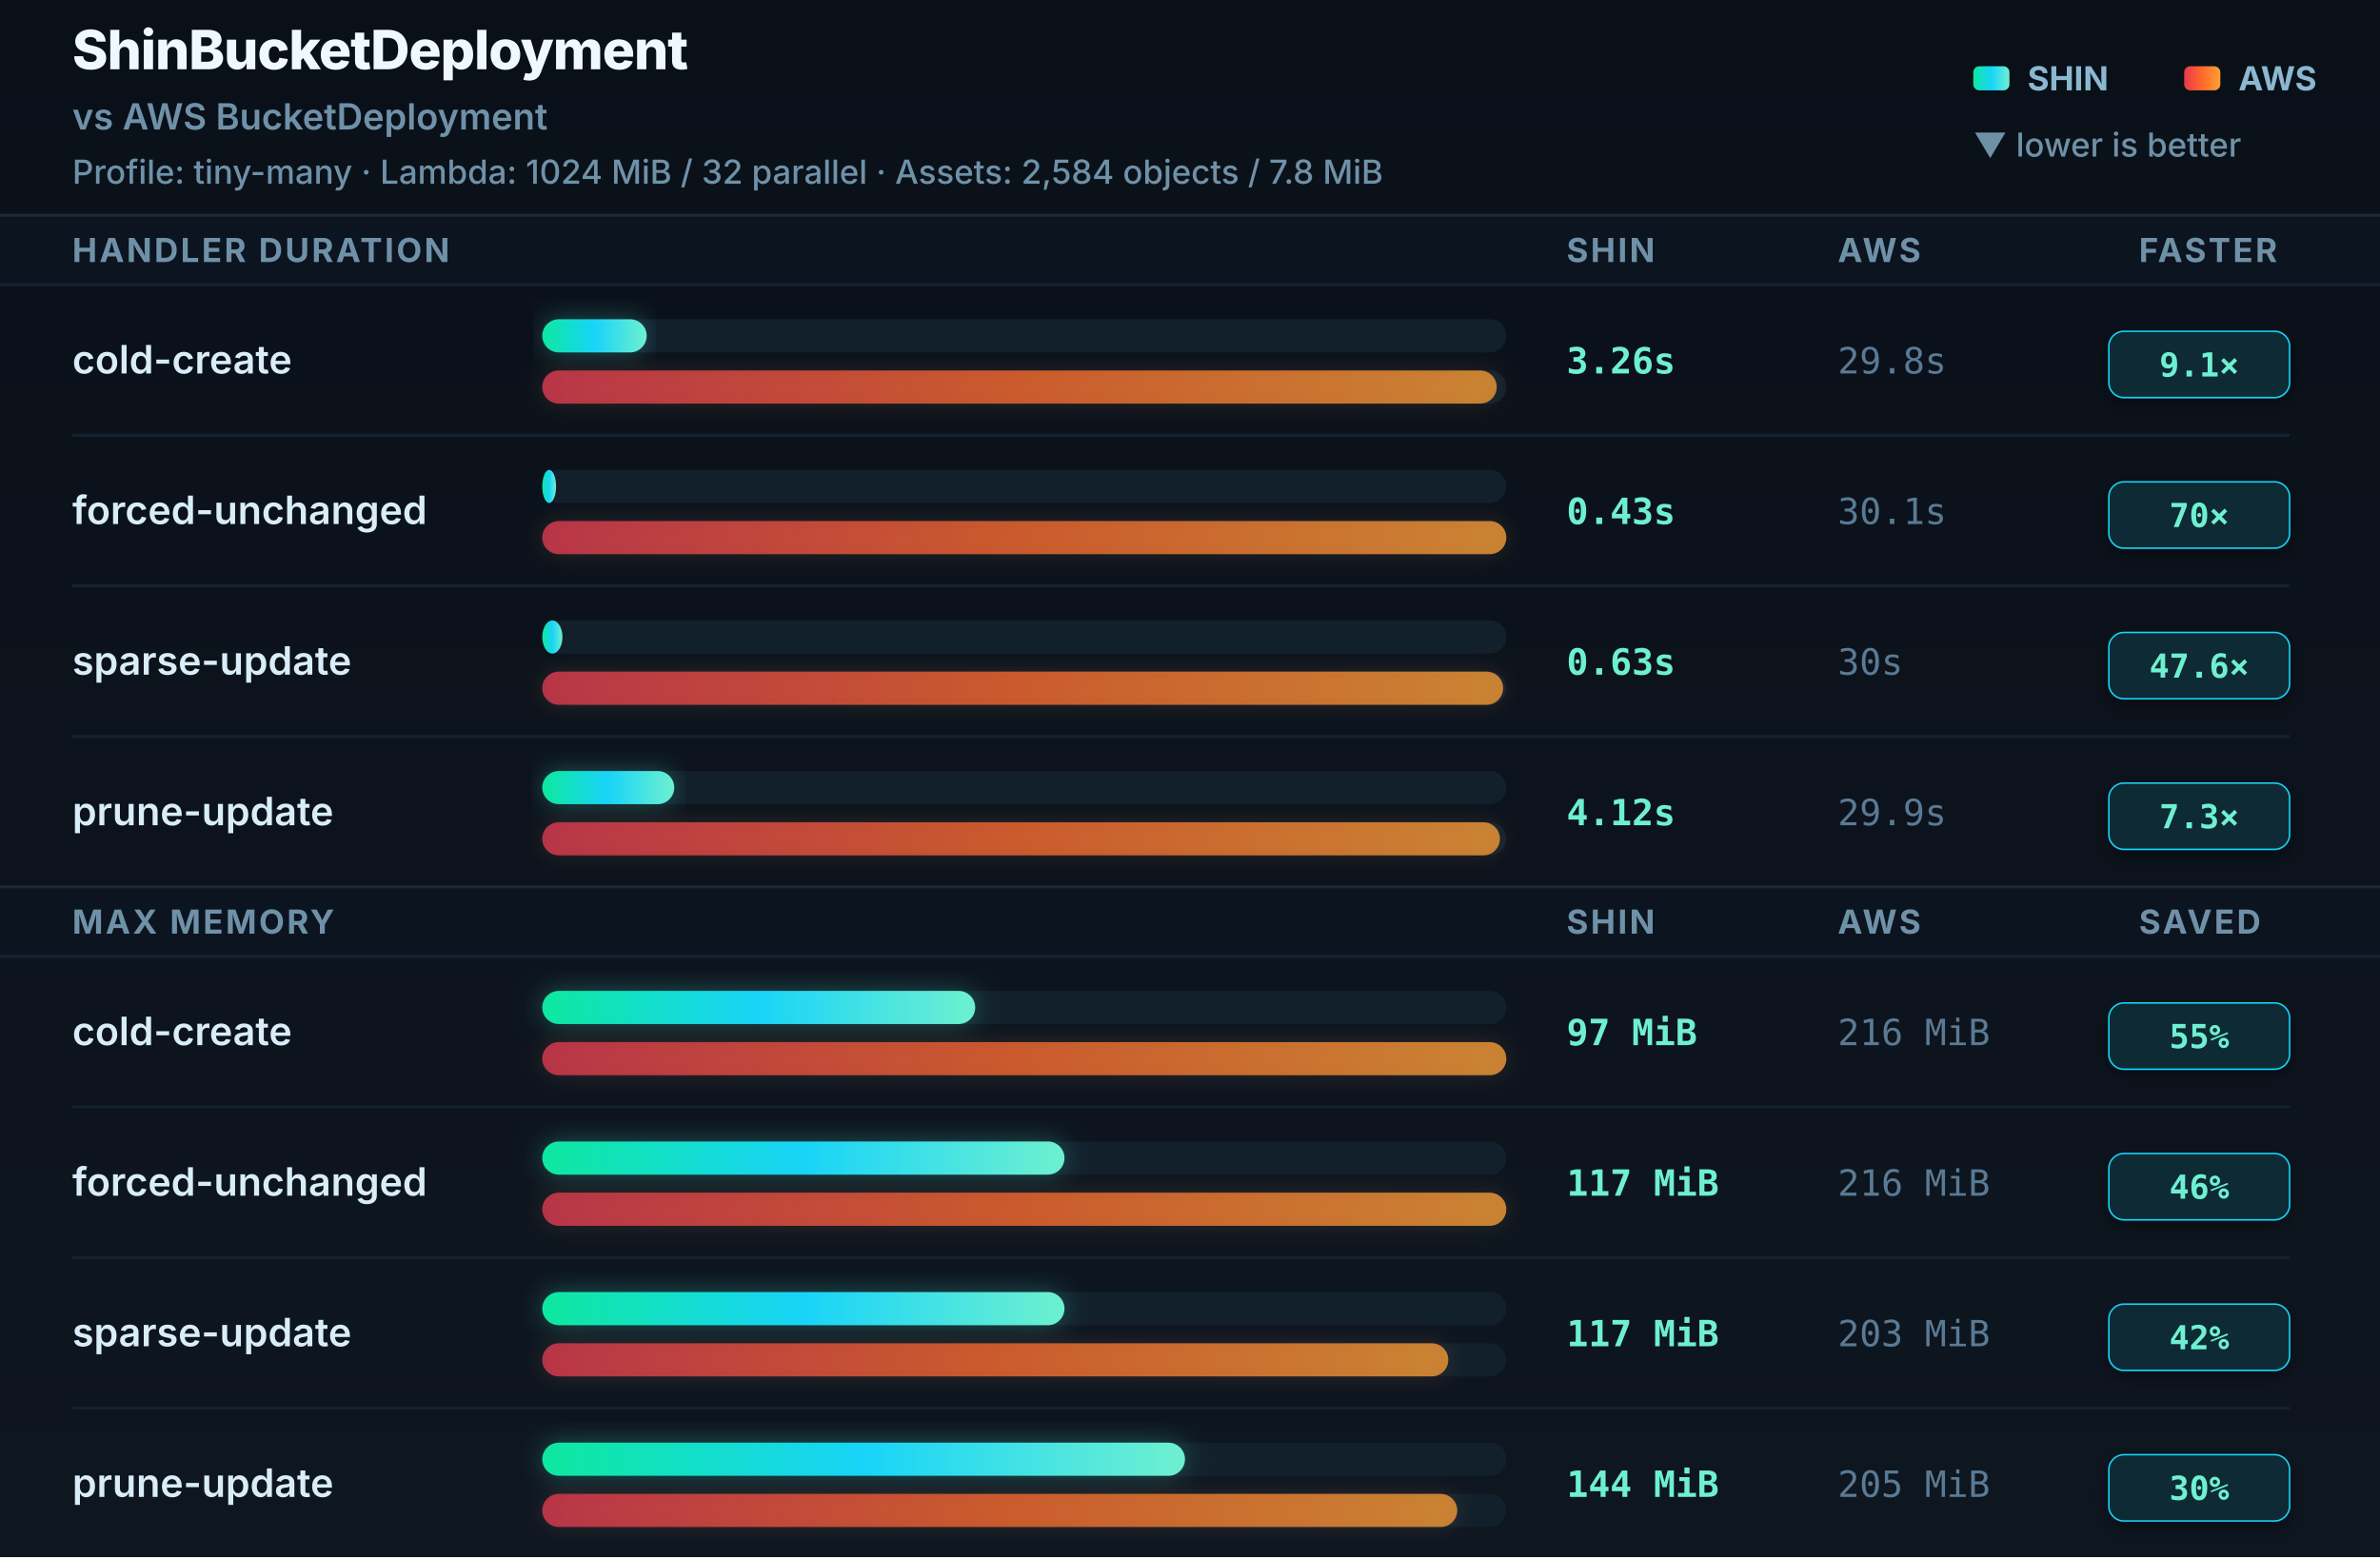
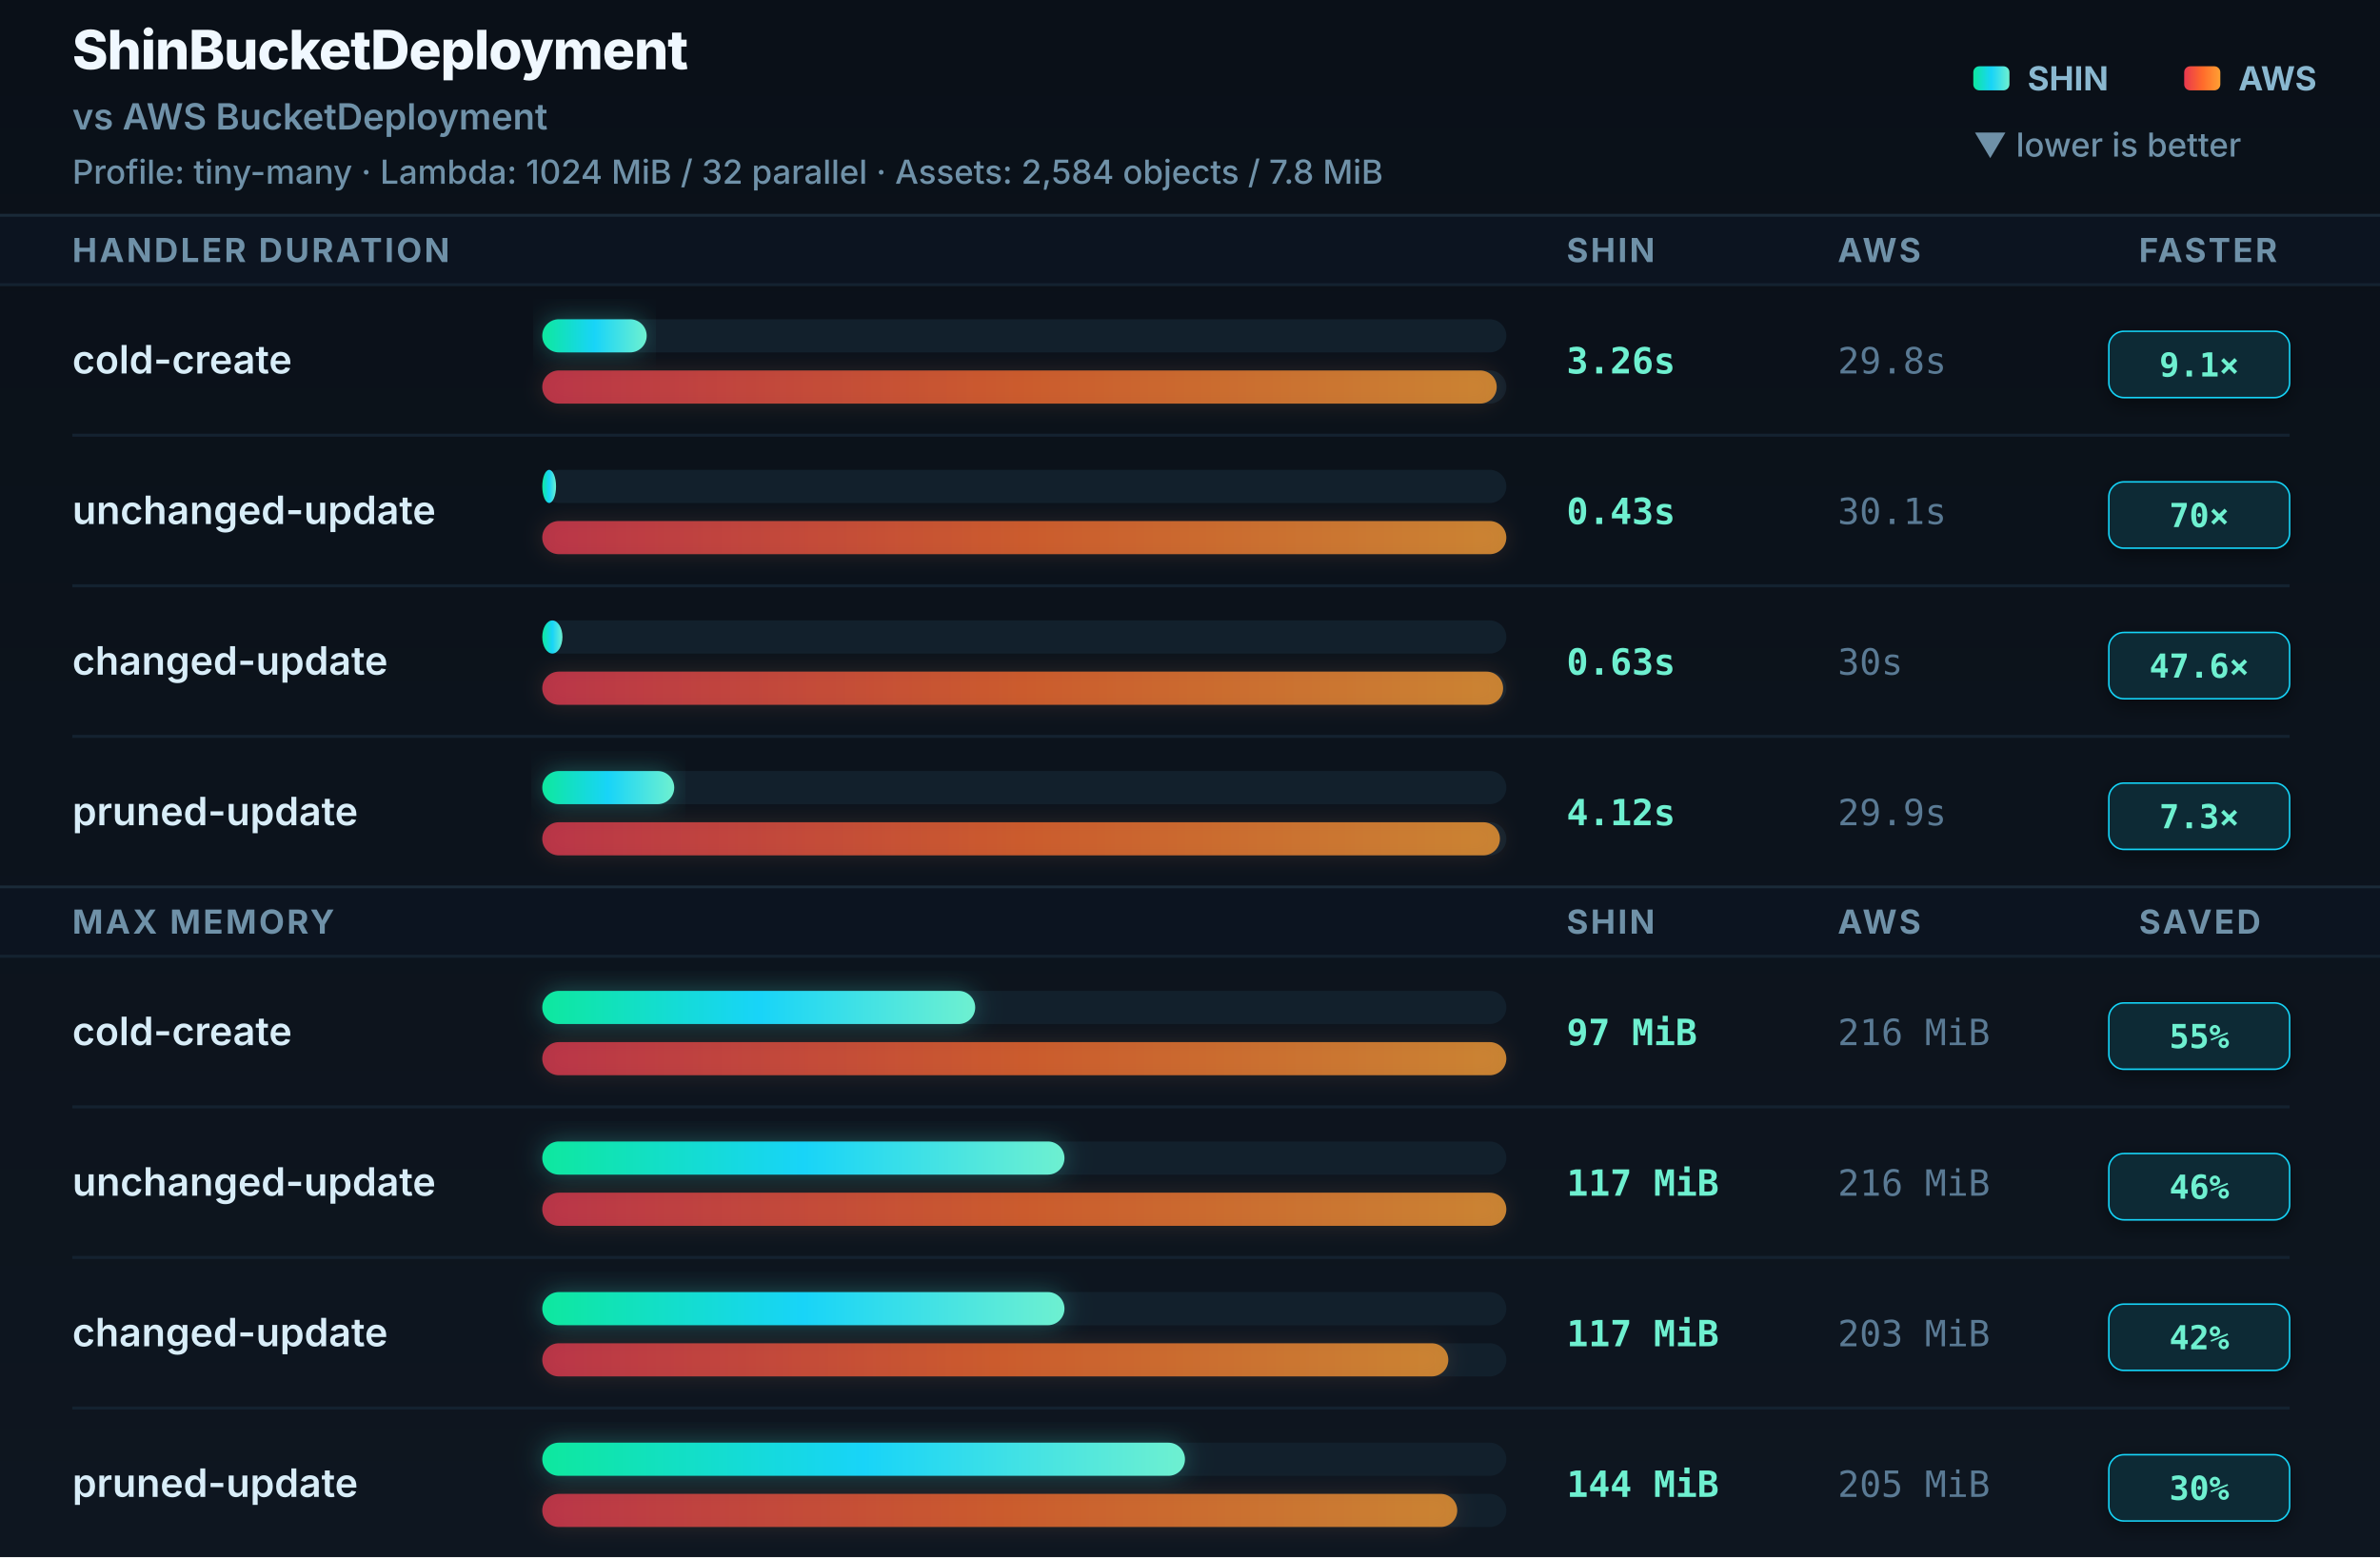
<svg xmlns="http://www.w3.org/2000/svg" width="790" height="517" viewBox="0 0 790 517" role="img" aria-labelledby="title desc">
  <defs>
    <linearGradient id="shin" x1="0" y1="0" x2="1" y2="0">
      <stop offset="0" stop-color="#0ee89e" />
      <stop offset="0.5" stop-color="#18d4f8" />
      <stop offset="1" stop-color="#6ef0d0" />
    </linearGradient>
    <linearGradient id="aws" x1="0" y1="0" x2="1" y2="0">
      <stop offset="0" stop-color="#e8384f" />
      <stop offset="0.5" stop-color="#ff6a2b" />
      <stop offset="1" stop-color="#ffa033" />
    </linearGradient>
    <linearGradient id="bgGrad" x1="0" y1="0" x2="0" y2="1">
      <stop offset="0" stop-color="#0a1018" />
      <stop offset="1" stop-color="#0e1620" />
    </linearGradient>
    <filter id="gS" x="-8%" y="-60%" width="116%" height="220%">
      <feGaussianBlur in="SourceGraphic" stdDeviation="4" />
      <feColorMatrix type="matrix" values="0 0 0 0 0.06 0 0 0 0 0.85 0 0 0 0 0.7 0 0 0 0.6 0" />
    </filter>
    <filter id="gA" x="-8%" y="-60%" width="116%" height="220%">
      <feGaussianBlur in="SourceGraphic" stdDeviation="3.5" />
      <feColorMatrix type="matrix" values="0 0 0 0 0.95 0 0 0 0 0.35 0 0 0 0 0.15 0 0 0 0.4 0" />
    </filter>
    <filter id="badgeShadow" x="-20%" y="-30%" width="140%" height="160%">
      <feDropShadow dx="0" dy="2" stdDeviation="3" flood-color="#000" flood-opacity="0.4" />
    </filter>
  </defs>
  <rect width="790" height="517" fill="url(#bgGrad)" />
  <text x="24" y="23" font-family="Inter, -apple-system, sans-serif" font-size="18" font-weight="800" fill="#f0f8ff" letter-spacing="-0.3">ShinBucketDeployment</text>
  <text x="24" y="43" font-family="Inter, -apple-system, sans-serif" font-size="12" font-weight="600" fill="#6f91a8">vs AWS BucketDeployment</text>
  <text x="24" y="61" font-family="Inter, -apple-system, sans-serif" font-size="11" font-weight="500" fill="#6f91a8">Profile: tiny-many · Lambda: 1024 MiB / 32 parallel · Assets: 2,584 objects / 7.8 MiB</text>
  <rect x="655" y="22" width="12" height="8" rx="2" fill="url(#shin)" />
  <text x="673" y="30" font-family="Inter, -apple-system, sans-serif" font-size="11" font-weight="700" fill="#8ab8d0">SHIN</text>
  <rect x="725" y="22" width="12" height="8" rx="2" fill="url(#aws)" />
  <text x="743" y="30" font-family="Inter, -apple-system, sans-serif" font-size="11" font-weight="700" fill="#8ab8d0">AWS</text>
  <text x="655" y="52" font-family="Inter, -apple-system, sans-serif" font-size="11" font-weight="500" fill="#6f91a8">▼ lower is better</text>
  <rect x="0" y="71" width="790" height="1" fill="#1a2a38" />
  <rect y="72" width="790" height="22" fill="#0c1420" />
  <text x="24" y="87" font-family="Inter, -apple-system, sans-serif" font-size="11" font-weight="700" fill="#6f91a8" letter-spacing="0.8">HANDLER DURATION</text>
  <text x="520" y="87" font-family="Inter, -apple-system, sans-serif" font-size="11" font-weight="700" fill="#6f91a8" letter-spacing="0.8">SHIN</text>
  <text x="610" y="87" font-family="Inter, -apple-system, sans-serif" font-size="11" font-weight="700" fill="#6f91a8" letter-spacing="0.8">AWS</text>
  <text x="710" y="87" font-family="Inter, -apple-system, sans-serif" font-size="11" font-weight="700" fill="#6f91a8" letter-spacing="0.8">FASTER</text>
  <rect x="0" y="94" width="790" height="1" fill="#142230" />
  <text x="24" y="124" font-family="Inter, -apple-system, sans-serif" font-size="13" font-weight="600" fill="#d8edf8">cold-create</text>
  <rect x="180" y="106" width="320" height="11" rx="5.5" fill="#12202c" />
  <rect x="180" y="106" width="34.658" height="11" rx="5.5" fill="url(#shin)" filter="url(#gS)" opacity="0.5" />
  <rect x="180" y="106" width="34.658" height="11" rx="5.5" fill="url(#shin)" />
  <rect x="180" y="123" width="320" height="11" rx="5.5" fill="#12202c" />
  <rect x="180" y="123" width="316.811" height="11" rx="5.5" fill="url(#aws)" filter="url(#gA)" opacity="0.35" />
  <rect x="180" y="123" width="316.811" height="11" rx="5.5" fill="url(#aws)" opacity="0.75" />
  <text x="520" y="124" font-family="JetBrains Mono, monospace" font-size="12" font-weight="700" fill="#6ef0d0">3.26s</text>
  <text x="610" y="124" font-family="JetBrains Mono, monospace" font-size="12" font-weight="400" fill="#5a7a94">29.8s</text>
  <rect x="700" y="110" width="60" height="22" rx="5" fill="#082b35" stroke="#18d4f8" stroke-width="0.5" filter="url(#badgeShadow)" />
  <text x="730" y="125" text-anchor="middle" font-family="JetBrains Mono, monospace" font-size="11" font-weight="800" fill="#6ef0d0">9.1×</text>
  <rect x="24" y="144" width="736" height="1" fill="#142230" />
-   <text x="24" y="174" font-family="Inter, -apple-system, sans-serif" font-size="13" font-weight="600" fill="#d8edf8">forced-unchanged</text>
+   <text x="24" y="174" font-family="Inter, -apple-system, sans-serif" font-size="13" font-weight="600" fill="#d8edf8">unchanged-update</text>
  <rect x="180" y="156" width="320" height="11" rx="5.5" fill="#12202c" />
  <rect x="180" y="156" width="4.571" height="11" rx="5.5" fill="url(#shin)" />
  <rect x="180" y="173" width="320" height="11" rx="5.5" fill="#12202c" />
  <rect x="180" y="173" width="320" height="11" rx="5.5" fill="url(#aws)" filter="url(#gA)" opacity="0.35" />
  <rect x="180" y="173" width="320" height="11" rx="5.5" fill="url(#aws)" opacity="0.75" />
  <text x="520" y="174" font-family="JetBrains Mono, monospace" font-size="12" font-weight="700" fill="#6ef0d0">0.43s</text>
  <text x="610" y="174" font-family="JetBrains Mono, monospace" font-size="12" font-weight="400" fill="#5a7a94">30.1s</text>
  <rect x="700" y="160" width="60" height="22" rx="5" fill="#082b35" stroke="#18d4f8" stroke-width="0.5" filter="url(#badgeShadow)" />
  <text x="730" y="175" text-anchor="middle" font-family="JetBrains Mono, monospace" font-size="11" font-weight="800" fill="#6ef0d0">70×</text>
  <rect x="24" y="194" width="736" height="1" fill="#142230" />
-   <text x="24" y="224" font-family="Inter, -apple-system, sans-serif" font-size="13" font-weight="600" fill="#d8edf8">sparse-update</text>
+   <text x="24" y="224" font-family="Inter, -apple-system, sans-serif" font-size="13" font-weight="600" fill="#d8edf8">changed-update</text>
  <rect x="180" y="206" width="320" height="11" rx="5.5" fill="#12202c" />
  <rect x="180" y="206" width="6.698" height="11" rx="5.5" fill="url(#shin)" />
  <rect x="180" y="223" width="320" height="11" rx="5.5" fill="#12202c" />
  <rect x="180" y="223" width="318.937" height="11" rx="5.5" fill="url(#aws)" filter="url(#gA)" opacity="0.35" />
  <rect x="180" y="223" width="318.937" height="11" rx="5.5" fill="url(#aws)" opacity="0.75" />
  <text x="520" y="224" font-family="JetBrains Mono, monospace" font-size="12" font-weight="700" fill="#6ef0d0">0.63s</text>
  <text x="610" y="224" font-family="JetBrains Mono, monospace" font-size="12" font-weight="400" fill="#5a7a94">30s</text>
  <rect x="700" y="210" width="60" height="22" rx="5" fill="#082b35" stroke="#18d4f8" stroke-width="0.5" filter="url(#badgeShadow)" />
  <text x="730" y="225" text-anchor="middle" font-family="JetBrains Mono, monospace" font-size="11" font-weight="800" fill="#6ef0d0">47.6×</text>
  <rect x="24" y="244" width="736" height="1" fill="#142230" />
-   <text x="24" y="274" font-family="Inter, -apple-system, sans-serif" font-size="13" font-weight="600" fill="#d8edf8">prune-update</text>
+   <text x="24" y="274" font-family="Inter, -apple-system, sans-serif" font-size="13" font-weight="600" fill="#d8edf8">pruned-update</text>
  <rect x="180" y="256" width="320" height="11" rx="5.5" fill="#12202c" />
  <rect x="180" y="256" width="43.801" height="11" rx="5.5" fill="url(#shin)" filter="url(#gS)" opacity="0.5" />
  <rect x="180" y="256" width="43.801" height="11" rx="5.5" fill="url(#shin)" />
  <rect x="180" y="273" width="320" height="11" rx="5.5" fill="#12202c" />
  <rect x="180" y="273" width="317.874" height="11" rx="5.5" fill="url(#aws)" filter="url(#gA)" opacity="0.35" />
  <rect x="180" y="273" width="317.874" height="11" rx="5.5" fill="url(#aws)" opacity="0.75" />
  <text x="520" y="274" font-family="JetBrains Mono, monospace" font-size="12" font-weight="700" fill="#6ef0d0">4.12s</text>
  <text x="610" y="274" font-family="JetBrains Mono, monospace" font-size="12" font-weight="400" fill="#5a7a94">29.9s</text>
  <rect x="700" y="260" width="60" height="22" rx="5" fill="#082b35" stroke="#18d4f8" stroke-width="0.5" filter="url(#badgeShadow)" />
  <text x="730" y="275" text-anchor="middle" font-family="JetBrains Mono, monospace" font-size="11" font-weight="800" fill="#6ef0d0">7.3×</text>
  <rect x="0" y="294" width="790" height="1" fill="#1a2a38" />
  <rect y="295" width="790" height="22" fill="#0c1420" />
  <text x="24" y="310" font-family="Inter, -apple-system, sans-serif" font-size="11" font-weight="700" fill="#6f91a8" letter-spacing="0.8">MAX MEMORY</text>
  <text x="520" y="310" font-family="Inter, -apple-system, sans-serif" font-size="11" font-weight="700" fill="#6f91a8" letter-spacing="0.8">SHIN</text>
  <text x="610" y="310" font-family="Inter, -apple-system, sans-serif" font-size="11" font-weight="700" fill="#6f91a8" letter-spacing="0.8">AWS</text>
  <text x="710" y="310" font-family="Inter, -apple-system, sans-serif" font-size="11" font-weight="700" fill="#6f91a8" letter-spacing="0.8">SAVED</text>
  <rect x="0" y="317" width="790" height="1" fill="#142230" />
  <text x="24" y="347" font-family="Inter, -apple-system, sans-serif" font-size="13" font-weight="600" fill="#d8edf8">cold-create</text>
  <rect x="180" y="329" width="320" height="11" rx="5.5" fill="#12202c" />
  <rect x="180" y="329" width="143.704" height="11" rx="5.5" fill="url(#shin)" filter="url(#gS)" opacity="0.5" />
  <rect x="180" y="329" width="143.704" height="11" rx="5.5" fill="url(#shin)" />
  <rect x="180" y="346" width="320" height="11" rx="5.5" fill="#12202c" />
  <rect x="180" y="346" width="320" height="11" rx="5.5" fill="url(#aws)" filter="url(#gA)" opacity="0.35" />
  <rect x="180" y="346" width="320" height="11" rx="5.5" fill="url(#aws)" opacity="0.75" />
  <text x="520" y="347" font-family="JetBrains Mono, monospace" font-size="12" font-weight="700" fill="#6ef0d0">97 MiB</text>
  <text x="610" y="347" font-family="JetBrains Mono, monospace" font-size="12" font-weight="400" fill="#5a7a94">216 MiB</text>
  <rect x="700" y="333" width="60" height="22" rx="5" fill="#082b35" stroke="#18d4f8" stroke-width="0.5" filter="url(#badgeShadow)" />
  <text x="730" y="348" text-anchor="middle" font-family="JetBrains Mono, monospace" font-size="11" font-weight="800" fill="#6ef0d0">55%</text>
  <rect x="24" y="367" width="736" height="1" fill="#142230" />
-   <text x="24" y="397" font-family="Inter, -apple-system, sans-serif" font-size="13" font-weight="600" fill="#d8edf8">forced-unchanged</text>
+   <text x="24" y="397" font-family="Inter, -apple-system, sans-serif" font-size="13" font-weight="600" fill="#d8edf8">unchanged-update</text>
  <rect x="180" y="379" width="320" height="11" rx="5.5" fill="#12202c" />
  <rect x="180" y="379" width="173.333" height="11" rx="5.5" fill="url(#shin)" filter="url(#gS)" opacity="0.5" />
  <rect x="180" y="379" width="173.333" height="11" rx="5.5" fill="url(#shin)" />
  <rect x="180" y="396" width="320" height="11" rx="5.5" fill="#12202c" />
  <rect x="180" y="396" width="320" height="11" rx="5.5" fill="url(#aws)" filter="url(#gA)" opacity="0.35" />
  <rect x="180" y="396" width="320" height="11" rx="5.5" fill="url(#aws)" opacity="0.75" />
  <text x="520" y="397" font-family="JetBrains Mono, monospace" font-size="12" font-weight="700" fill="#6ef0d0">117 MiB</text>
  <text x="610" y="397" font-family="JetBrains Mono, monospace" font-size="12" font-weight="400" fill="#5a7a94">216 MiB</text>
  <rect x="700" y="383" width="60" height="22" rx="5" fill="#082b35" stroke="#18d4f8" stroke-width="0.5" filter="url(#badgeShadow)" />
  <text x="730" y="398" text-anchor="middle" font-family="JetBrains Mono, monospace" font-size="11" font-weight="800" fill="#6ef0d0">46%</text>
  <rect x="24" y="417" width="736" height="1" fill="#142230" />
-   <text x="24" y="447" font-family="Inter, -apple-system, sans-serif" font-size="13" font-weight="600" fill="#d8edf8">sparse-update</text>
+   <text x="24" y="447" font-family="Inter, -apple-system, sans-serif" font-size="13" font-weight="600" fill="#d8edf8">changed-update</text>
  <rect x="180" y="429" width="320" height="11" rx="5.5" fill="#12202c" />
  <rect x="180" y="429" width="173.333" height="11" rx="5.5" fill="url(#shin)" filter="url(#gS)" opacity="0.5" />
  <rect x="180" y="429" width="173.333" height="11" rx="5.5" fill="url(#shin)" />
  <rect x="180" y="446" width="320" height="11" rx="5.5" fill="#12202c" />
  <rect x="180" y="446" width="300.741" height="11" rx="5.5" fill="url(#aws)" filter="url(#gA)" opacity="0.35" />
  <rect x="180" y="446" width="300.741" height="11" rx="5.5" fill="url(#aws)" opacity="0.75" />
  <text x="520" y="447" font-family="JetBrains Mono, monospace" font-size="12" font-weight="700" fill="#6ef0d0">117 MiB</text>
  <text x="610" y="447" font-family="JetBrains Mono, monospace" font-size="12" font-weight="400" fill="#5a7a94">203 MiB</text>
  <rect x="700" y="433" width="60" height="22" rx="5" fill="#082b35" stroke="#18d4f8" stroke-width="0.5" filter="url(#badgeShadow)" />
  <text x="730" y="448" text-anchor="middle" font-family="JetBrains Mono, monospace" font-size="11" font-weight="800" fill="#6ef0d0">42%</text>
  <rect x="24" y="467" width="736" height="1" fill="#142230" />
-   <text x="24" y="497" font-family="Inter, -apple-system, sans-serif" font-size="13" font-weight="600" fill="#d8edf8">prune-update</text>
+   <text x="24" y="497" font-family="Inter, -apple-system, sans-serif" font-size="13" font-weight="600" fill="#d8edf8">pruned-update</text>
  <rect x="180" y="479" width="320" height="11" rx="5.5" fill="#12202c" />
  <rect x="180" y="479" width="213.333" height="11" rx="5.5" fill="url(#shin)" filter="url(#gS)" opacity="0.5" />
  <rect x="180" y="479" width="213.333" height="11" rx="5.5" fill="url(#shin)" />
  <rect x="180" y="496" width="320" height="11" rx="5.5" fill="#12202c" />
  <rect x="180" y="496" width="303.704" height="11" rx="5.5" fill="url(#aws)" filter="url(#gA)" opacity="0.35" />
  <rect x="180" y="496" width="303.704" height="11" rx="5.5" fill="url(#aws)" opacity="0.75" />
  <text x="520" y="497" font-family="JetBrains Mono, monospace" font-size="12" font-weight="700" fill="#6ef0d0">144 MiB</text>
  <text x="610" y="497" font-family="JetBrains Mono, monospace" font-size="12" font-weight="400" fill="#5a7a94">205 MiB</text>
  <rect x="700" y="483" width="60" height="22" rx="5" fill="#082b35" stroke="#18d4f8" stroke-width="0.5" filter="url(#badgeShadow)" />
  <text x="730" y="498" text-anchor="middle" font-family="JetBrains Mono, monospace" font-size="11" font-weight="800" fill="#6ef0d0">30%</text>
</svg>
